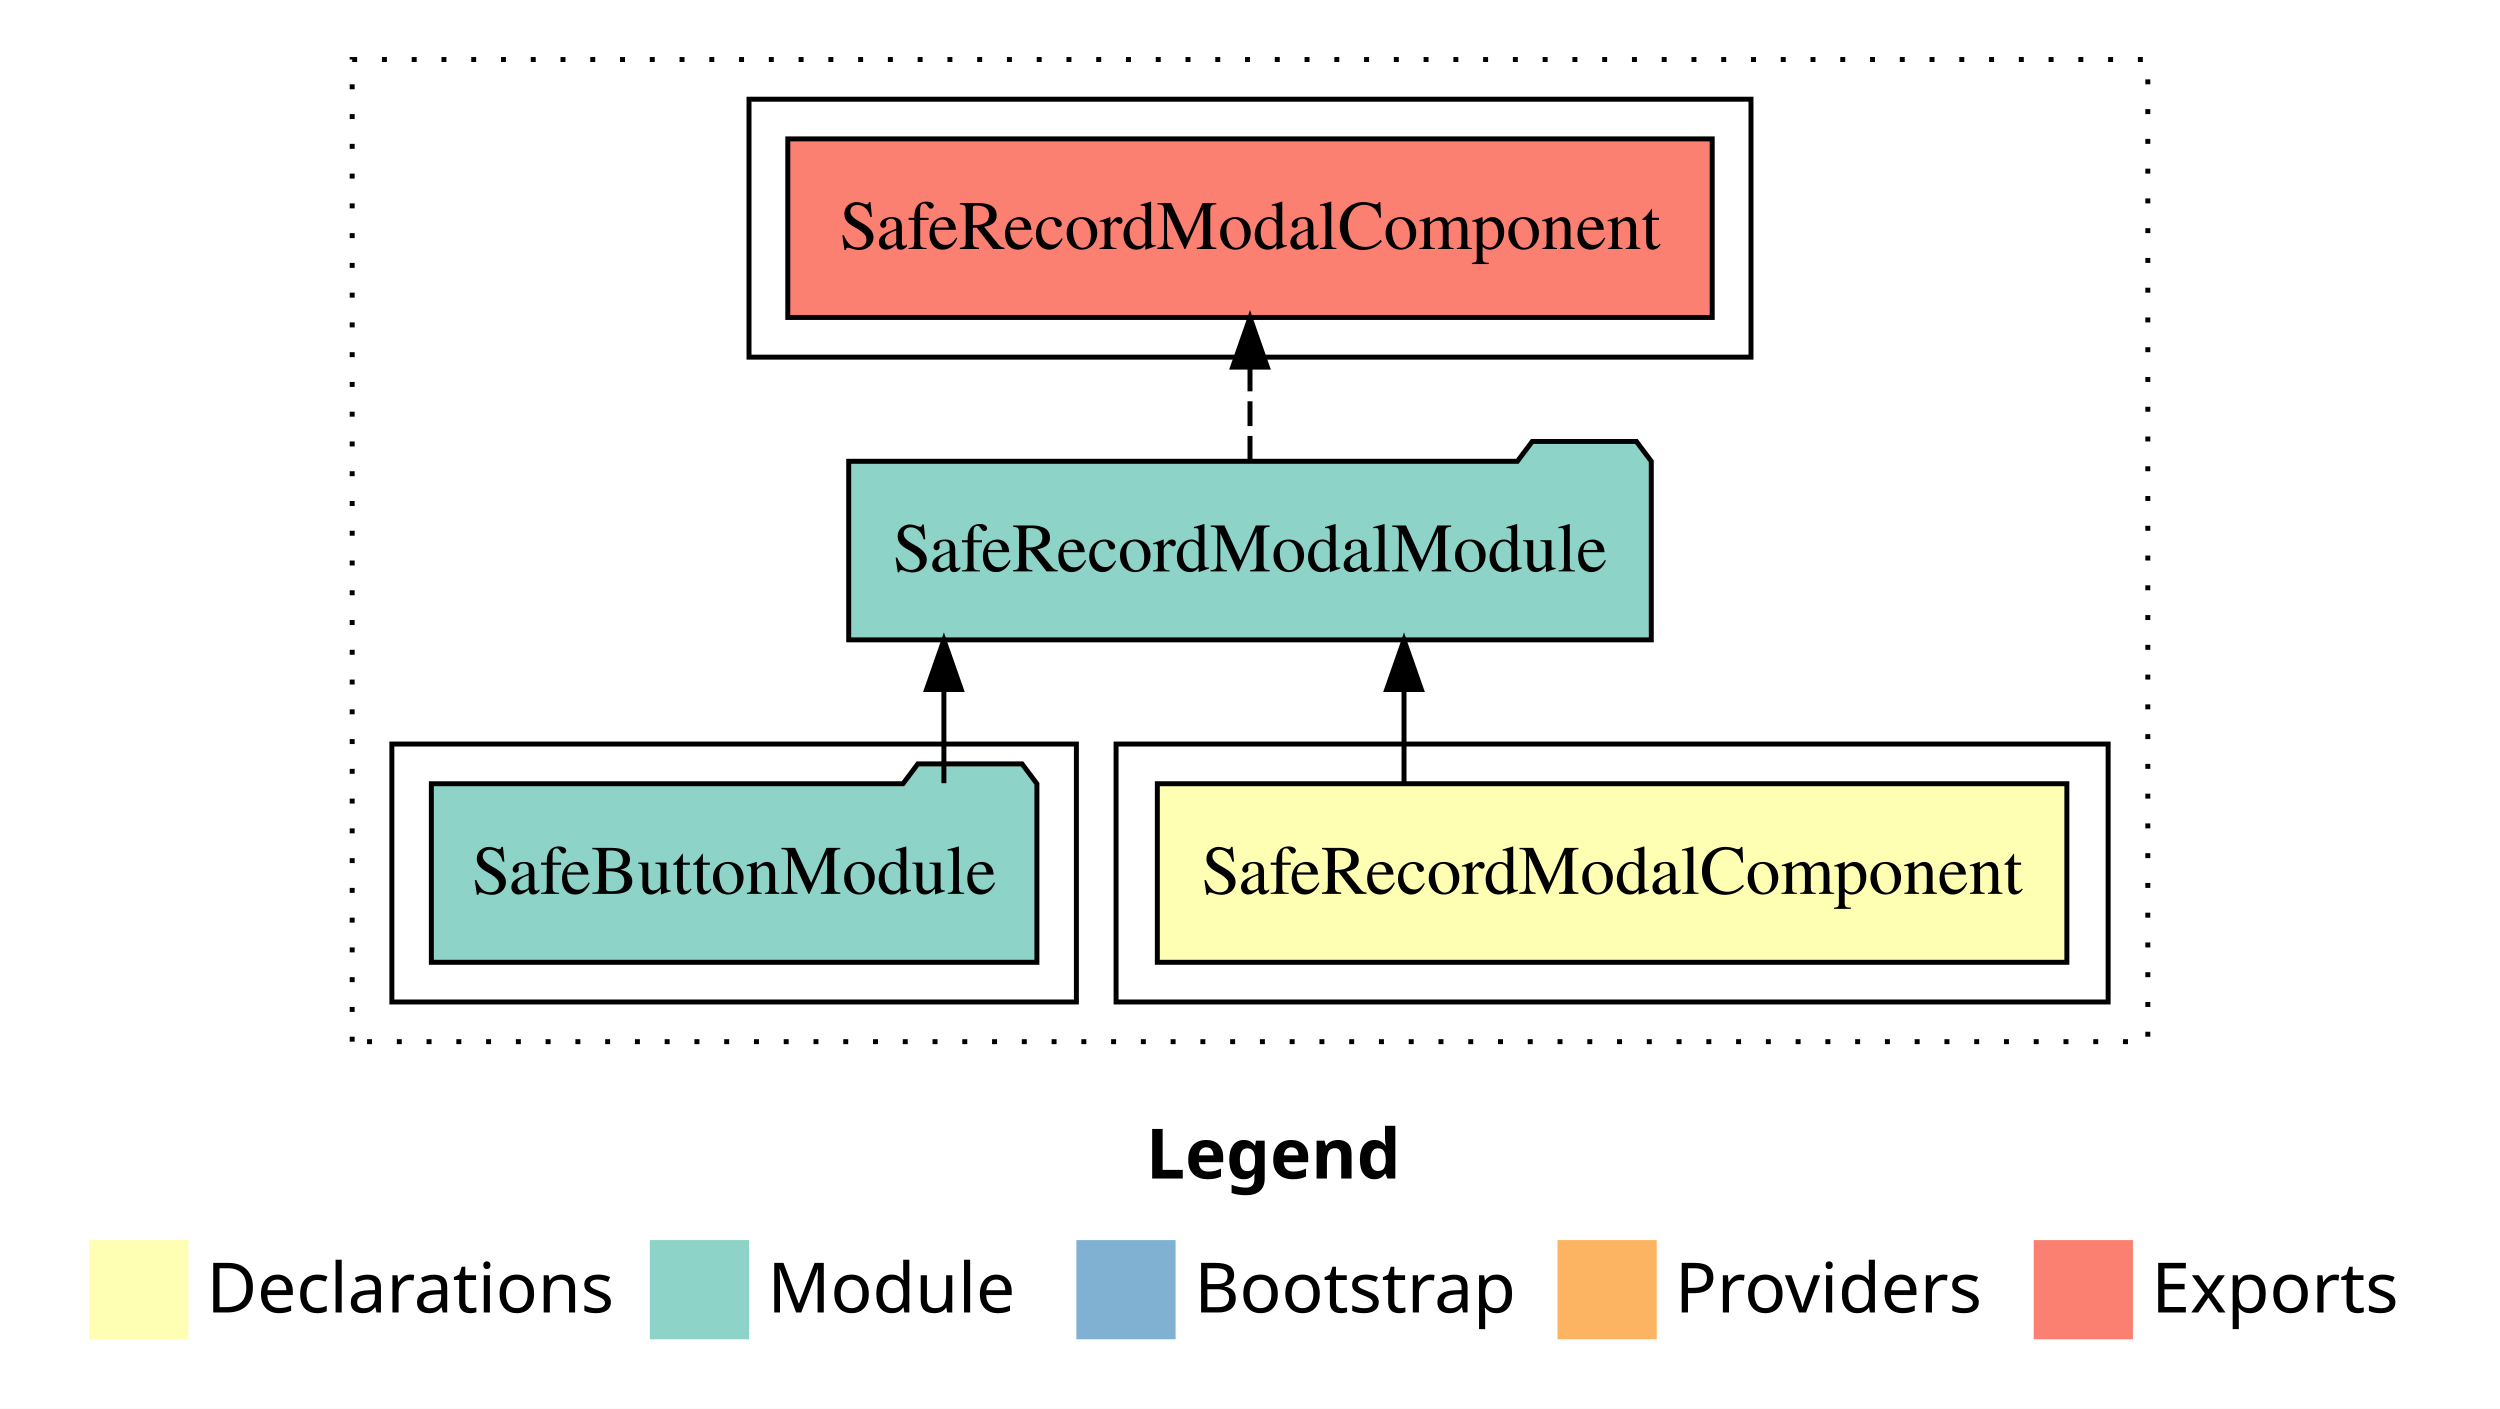
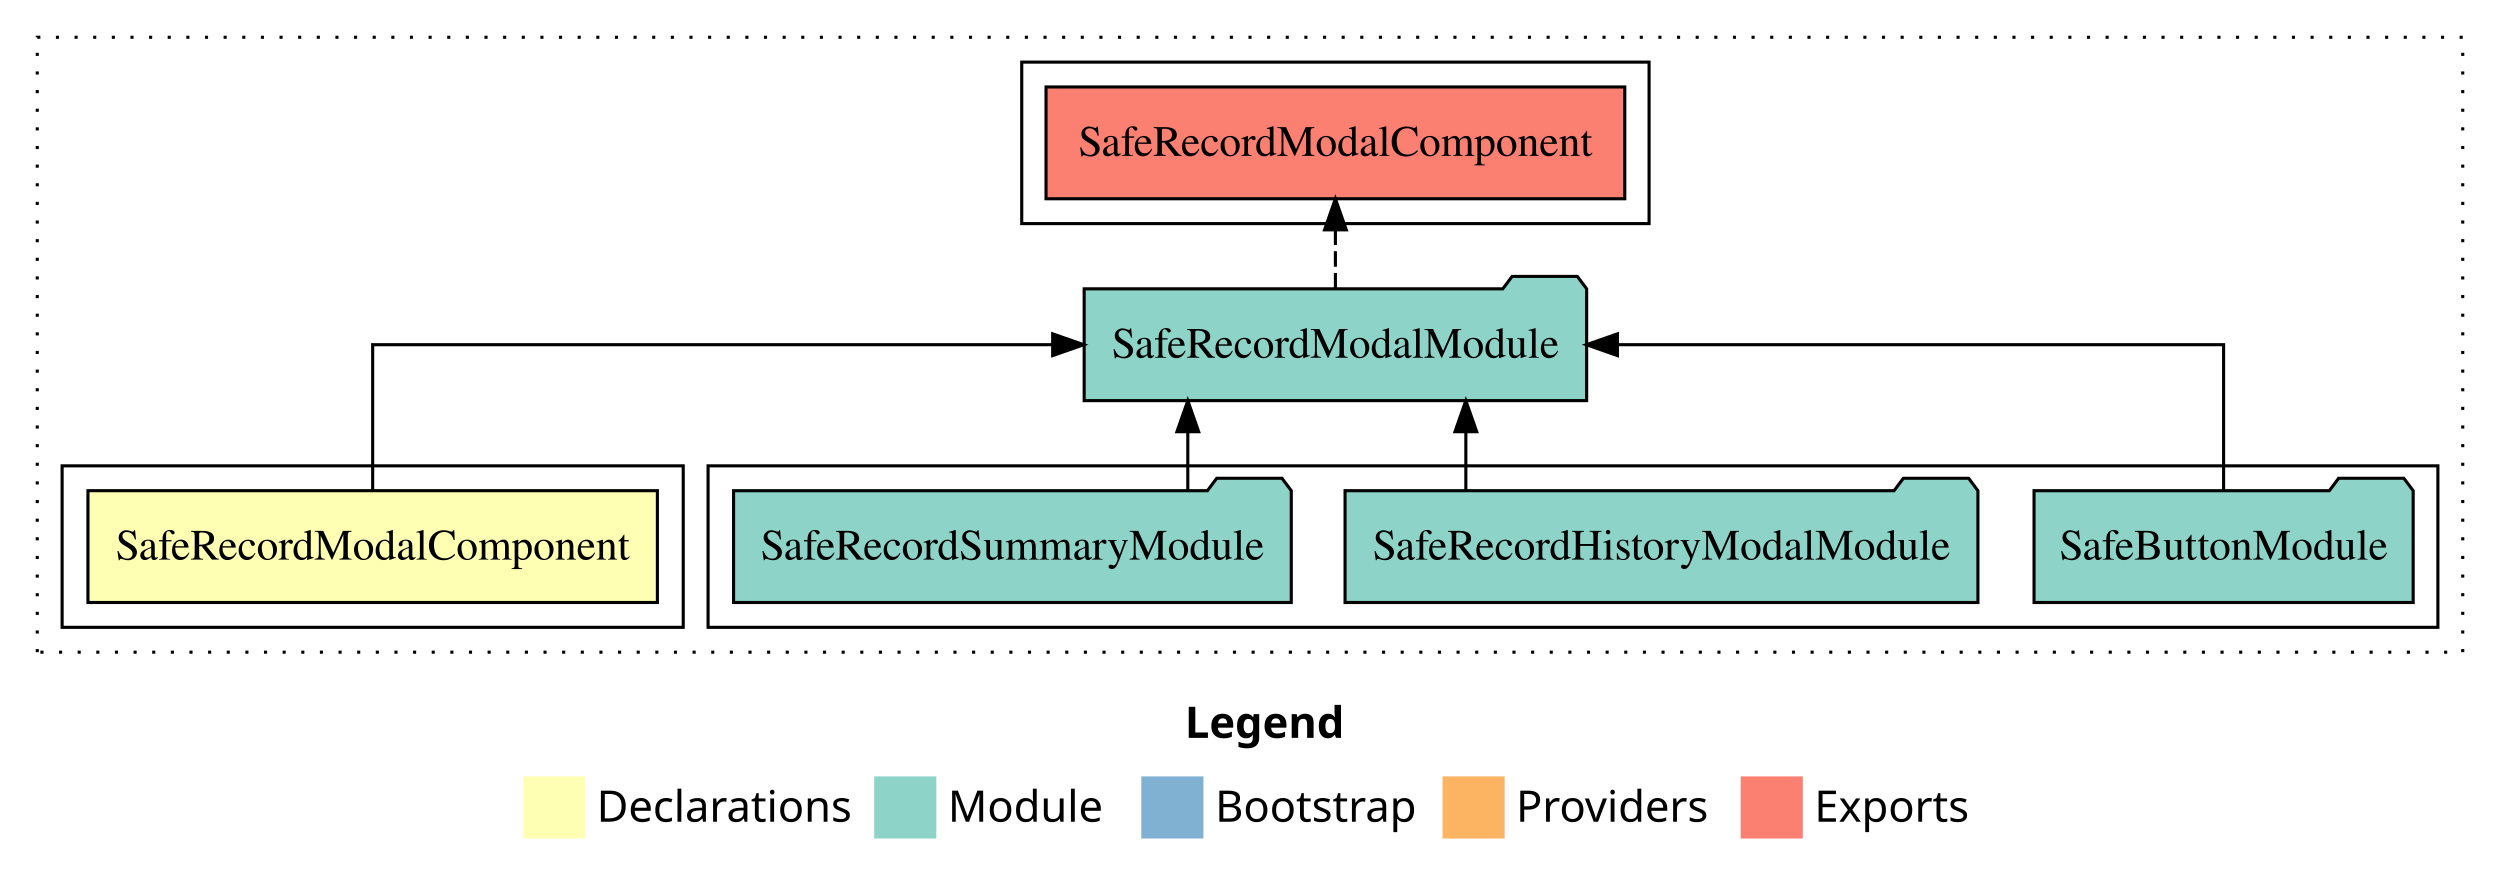
- <svg xmlns="http://www.w3.org/2000/svg" width="504pt" height="284pt" viewBox="0.00 0.00 504.00 284.00">
+ <svg xmlns="http://www.w3.org/2000/svg" width="805pt" height="284pt" viewBox="0.00 0.00 805.00 284.00">
  <g id="graph0" class="graph" transform="scale(1 1) rotate(0) translate(4 280)">
-     <polygon fill="white" stroke="transparent" points="-4,4 -4,-280 500,-280 500,4 -4,4" />
-     <text text-anchor="start" x="227.01" y="-42.4" font-family="sans-serif" font-weight="bold" font-size="14.00">Legend</text>
-     <polygon fill="#ffffb3" stroke="transparent" points="14,-10 14,-30 34,-30 34,-10 14,-10" />
-     <text text-anchor="start" x="37.63" y="-15.4" font-family="sans-serif" font-size="14.00">  Declarations</text>
-     <polygon fill="#8dd3c7" stroke="transparent" points="127,-10 127,-30 147,-30 147,-10 127,-10" />
-     <text text-anchor="start" x="150.73" y="-15.4" font-family="sans-serif" font-size="14.00">  Module</text>
-     <polygon fill="#80b1d3" stroke="transparent" points="213,-10 213,-30 233,-30 233,-10 213,-10" />
-     <text text-anchor="start" x="236.78" y="-15.4" font-family="sans-serif" font-size="14.00">  Bootstrap</text>
-     <polygon fill="#fdb462" stroke="transparent" points="310,-10 310,-30 330,-30 330,-10 310,-10" />
-     <text text-anchor="start" x="333.67" y="-15.4" font-family="sans-serif" font-size="14.00">  Providers</text>
-     <polygon fill="#fb8072" stroke="transparent" points="406,-10 406,-30 426,-30 426,-10 406,-10" />
-     <text text-anchor="start" x="429.73" y="-15.4" font-family="sans-serif" font-size="14.00">  Exports</text>
+     <polygon fill="white" stroke="transparent" points="-4,4 -4,-280 801,-280 801,4 -4,4" />
+     <text text-anchor="start" x="377.51" y="-42.4" font-family="sans-serif" font-weight="bold" font-size="14.00">Legend</text>
+     <polygon fill="#ffffb3" stroke="transparent" points="164.5,-10 164.5,-30 184.5,-30 184.5,-10 164.5,-10" />
+     <text text-anchor="start" x="188.13" y="-15.4" font-family="sans-serif" font-size="14.00">  Declarations</text>
+     <polygon fill="#8dd3c7" stroke="transparent" points="277.5,-10 277.5,-30 297.5,-30 297.5,-10 277.5,-10" />
+     <text text-anchor="start" x="301.23" y="-15.4" font-family="sans-serif" font-size="14.00">  Module</text>
+     <polygon fill="#80b1d3" stroke="transparent" points="363.5,-10 363.5,-30 383.5,-30 383.5,-10 363.5,-10" />
+     <text text-anchor="start" x="387.28" y="-15.4" font-family="sans-serif" font-size="14.00">  Bootstrap</text>
+     <polygon fill="#fdb462" stroke="transparent" points="460.5,-10 460.5,-30 480.5,-30 480.5,-10 460.5,-10" />
+     <text text-anchor="start" x="484.17" y="-15.4" font-family="sans-serif" font-size="14.00">  Providers</text>
+     <polygon fill="#fb8072" stroke="transparent" points="556.5,-10 556.5,-30 576.5,-30 576.5,-10 556.5,-10" />
+     <text text-anchor="start" x="580.23" y="-15.4" font-family="sans-serif" font-size="14.00">  Exports</text>
    <g id="clust1" class="cluster">
-       <polygon fill="none" stroke="black" stroke-dasharray="1,5" points="67,-70 67,-268 429,-268 429,-70 67,-70" />
+       <polygon fill="none" stroke="black" stroke-dasharray="1,5" points="8,-70 8,-268 789,-268 789,-70 8,-70" />
+     </g>
+     <g id="clust4" class="cluster">
+       <polygon fill="none" stroke="black" points="224,-78 224,-130 781,-130 781,-78 224,-78" />
+     </g>
+     <g id="clust5" class="cluster">
+       <polygon fill="none" stroke="black" points="325,-208 325,-260 527,-260 527,-208 325,-208" />
    </g>
    <g id="clust2" class="cluster">
-       <polygon fill="none" stroke="black" points="221,-78 221,-130 421,-130 421,-78 221,-78" />
-     </g>
-     <g id="clust5" class="cluster">
-       <polygon fill="none" stroke="black" points="147,-208 147,-260 349,-260 349,-208 147,-208" />
-     </g>
-     <g id="clust4" class="cluster">
-       <polygon fill="none" stroke="black" points="75,-78 75,-130 213,-130 213,-78 75,-78" />
+       <polygon fill="none" stroke="black" points="16,-78 16,-130 216,-130 216,-78 16,-78" />
    </g>
    <g id="node1" class="node">
-       <polygon fill="#ffffb3" stroke="black" points="412.68,-122 229.32,-122 229.32,-86 412.68,-86 412.68,-122" />
-       <text text-anchor="middle" x="321" y="-99.8" font-family="Times,serif" font-size="14.00">SafeRecordModalComponent</text>
+       <polygon fill="#ffffb3" stroke="black" points="207.68,-122 24.32,-122 24.32,-86 207.68,-86 207.68,-122" />
+       <text text-anchor="middle" x="116" y="-99.8" font-family="Times,serif" font-size="14.00">SafeRecordModalComponent</text>
    </g>
    <g id="node2" class="node">
-       <polygon fill="#8dd3c7" stroke="black" points="328.9,-187 325.9,-191 304.9,-191 301.9,-187 167.1,-187 167.1,-151 328.9,-151 328.9,-187" />
-       <text text-anchor="middle" x="248" y="-164.8" font-family="Times,serif" font-size="14.00">SafeRecordModalModule</text>
+       <polygon fill="#8dd3c7" stroke="black" points="506.9,-187 503.9,-191 482.9,-191 479.9,-187 345.1,-187 345.1,-151 506.9,-151 506.9,-187" />
+       <text text-anchor="middle" x="426" y="-164.8" font-family="Times,serif" font-size="14.00">SafeRecordModalModule</text>
    </g>
    <g id="edge1" class="edge">
-       <path fill="none" stroke="black" d="M279.05,-122.11C279.05,-122.11 279.05,-140.99 279.05,-140.99" />
-       <polygon fill="black" stroke="black" points="275.55,-140.99 279.05,-150.99 282.55,-140.99 275.55,-140.99" />
+       <path fill="none" stroke="black" d="M116,-122.11C116,-141.34 116,-169 116,-169 116,-169 334.96,-169 334.96,-169" />
+       <polygon fill="black" stroke="black" points="334.96,-172.5 344.96,-169 334.96,-165.5 334.96,-172.5" />
+     </g>
+     <g id="node6" class="node">
+       <polygon fill="#fb8072" stroke="black" points="519.18,-252 332.82,-252 332.82,-216 519.18,-216 519.18,-252" />
+       <text text-anchor="middle" x="426" y="-229.8" font-family="Times,serif" font-size="14.00">SafeRecordModalComponent </text>
+     </g>
+     <g id="edge5" class="edge">
+       <path fill="none" stroke="black" stroke-dasharray="5,2" d="M426,-187.11C426,-187.11 426,-205.99 426,-205.99" />
+       <polygon fill="black" stroke="black" points="422.5,-205.99 426,-215.99 429.5,-205.99 422.5,-205.99" />
+     </g>
+     <g id="node3" class="node">
+       <polygon fill="#8dd3c7" stroke="black" points="773.04,-122 770.04,-126 749.04,-126 746.04,-122 650.96,-122 650.96,-86 773.04,-86 773.04,-122" />
+       <text text-anchor="middle" x="712" y="-99.8" font-family="Times,serif" font-size="14.00">SafeButtonModule</text>
+     </g>
+     <g id="edge2" class="edge">
+       <path fill="none" stroke="black" d="M712,-122.11C712,-141.34 712,-169 712,-169 712,-169 516.81,-169 516.81,-169" />
+       <polygon fill="black" stroke="black" points="516.81,-165.5 506.81,-169 516.81,-172.5 516.81,-165.5" />
    </g>
    <g id="node4" class="node">
-       <polygon fill="#fb8072" stroke="black" points="341.18,-252 154.82,-252 154.82,-216 341.18,-216 341.18,-252" />
-       <text text-anchor="middle" x="248" y="-229.8" font-family="Times,serif" font-size="14.00">SafeRecordModalComponent </text>
+       <polygon fill="#8dd3c7" stroke="black" points="632.89,-122 629.89,-126 608.89,-126 605.89,-122 429.11,-122 429.11,-86 632.89,-86 632.89,-122" />
+       <text text-anchor="middle" x="531" y="-99.8" font-family="Times,serif" font-size="14.00">SafeRecordHistoryModalModule</text>
    </g>
    <g id="edge3" class="edge">
-       <path fill="none" stroke="black" stroke-dasharray="5,2" d="M248,-187.11C248,-187.11 248,-205.99 248,-205.99" />
-       <polygon fill="black" stroke="black" points="244.5,-205.99 248,-215.99 251.5,-205.99 244.5,-205.99" />
+       <path fill="none" stroke="black" d="M468,-122.11C468,-122.11 468,-140.99 468,-140.99" />
+       <polygon fill="black" stroke="black" points="464.5,-140.99 468,-150.99 471.5,-140.99 464.5,-140.99" />
    </g>
-     <g id="node3" class="node">
-       <polygon fill="#8dd3c7" stroke="black" points="205.04,-122 202.04,-126 181.04,-126 178.04,-122 82.96,-122 82.96,-86 205.04,-86 205.04,-122" />
-       <text text-anchor="middle" x="144" y="-99.8" font-family="Times,serif" font-size="14.00">SafeButtonModule</text>
+     <g id="node5" class="node">
+       <polygon fill="#8dd3c7" stroke="black" points="411.79,-122 408.79,-126 387.79,-126 384.79,-122 232.21,-122 232.21,-86 411.79,-86 411.79,-122" />
+       <text text-anchor="middle" x="322" y="-99.8" font-family="Times,serif" font-size="14.00">SafeRecordSummaryModule</text>
    </g>
-     <g id="edge2" class="edge">
-       <path fill="none" stroke="black" d="M186.29,-122.11C186.29,-122.11 186.29,-140.99 186.29,-140.99" />
-       <polygon fill="black" stroke="black" points="182.79,-140.99 186.29,-150.99 189.79,-140.99 182.79,-140.99" />
+     <g id="edge4" class="edge">
+       <path fill="none" stroke="black" d="M378.47,-122.11C378.47,-122.11 378.47,-140.99 378.47,-140.99" />
+       <polygon fill="black" stroke="black" points="374.97,-140.99 378.47,-150.99 381.97,-140.99 374.97,-140.99" />
    </g>
  </g>
</svg>
